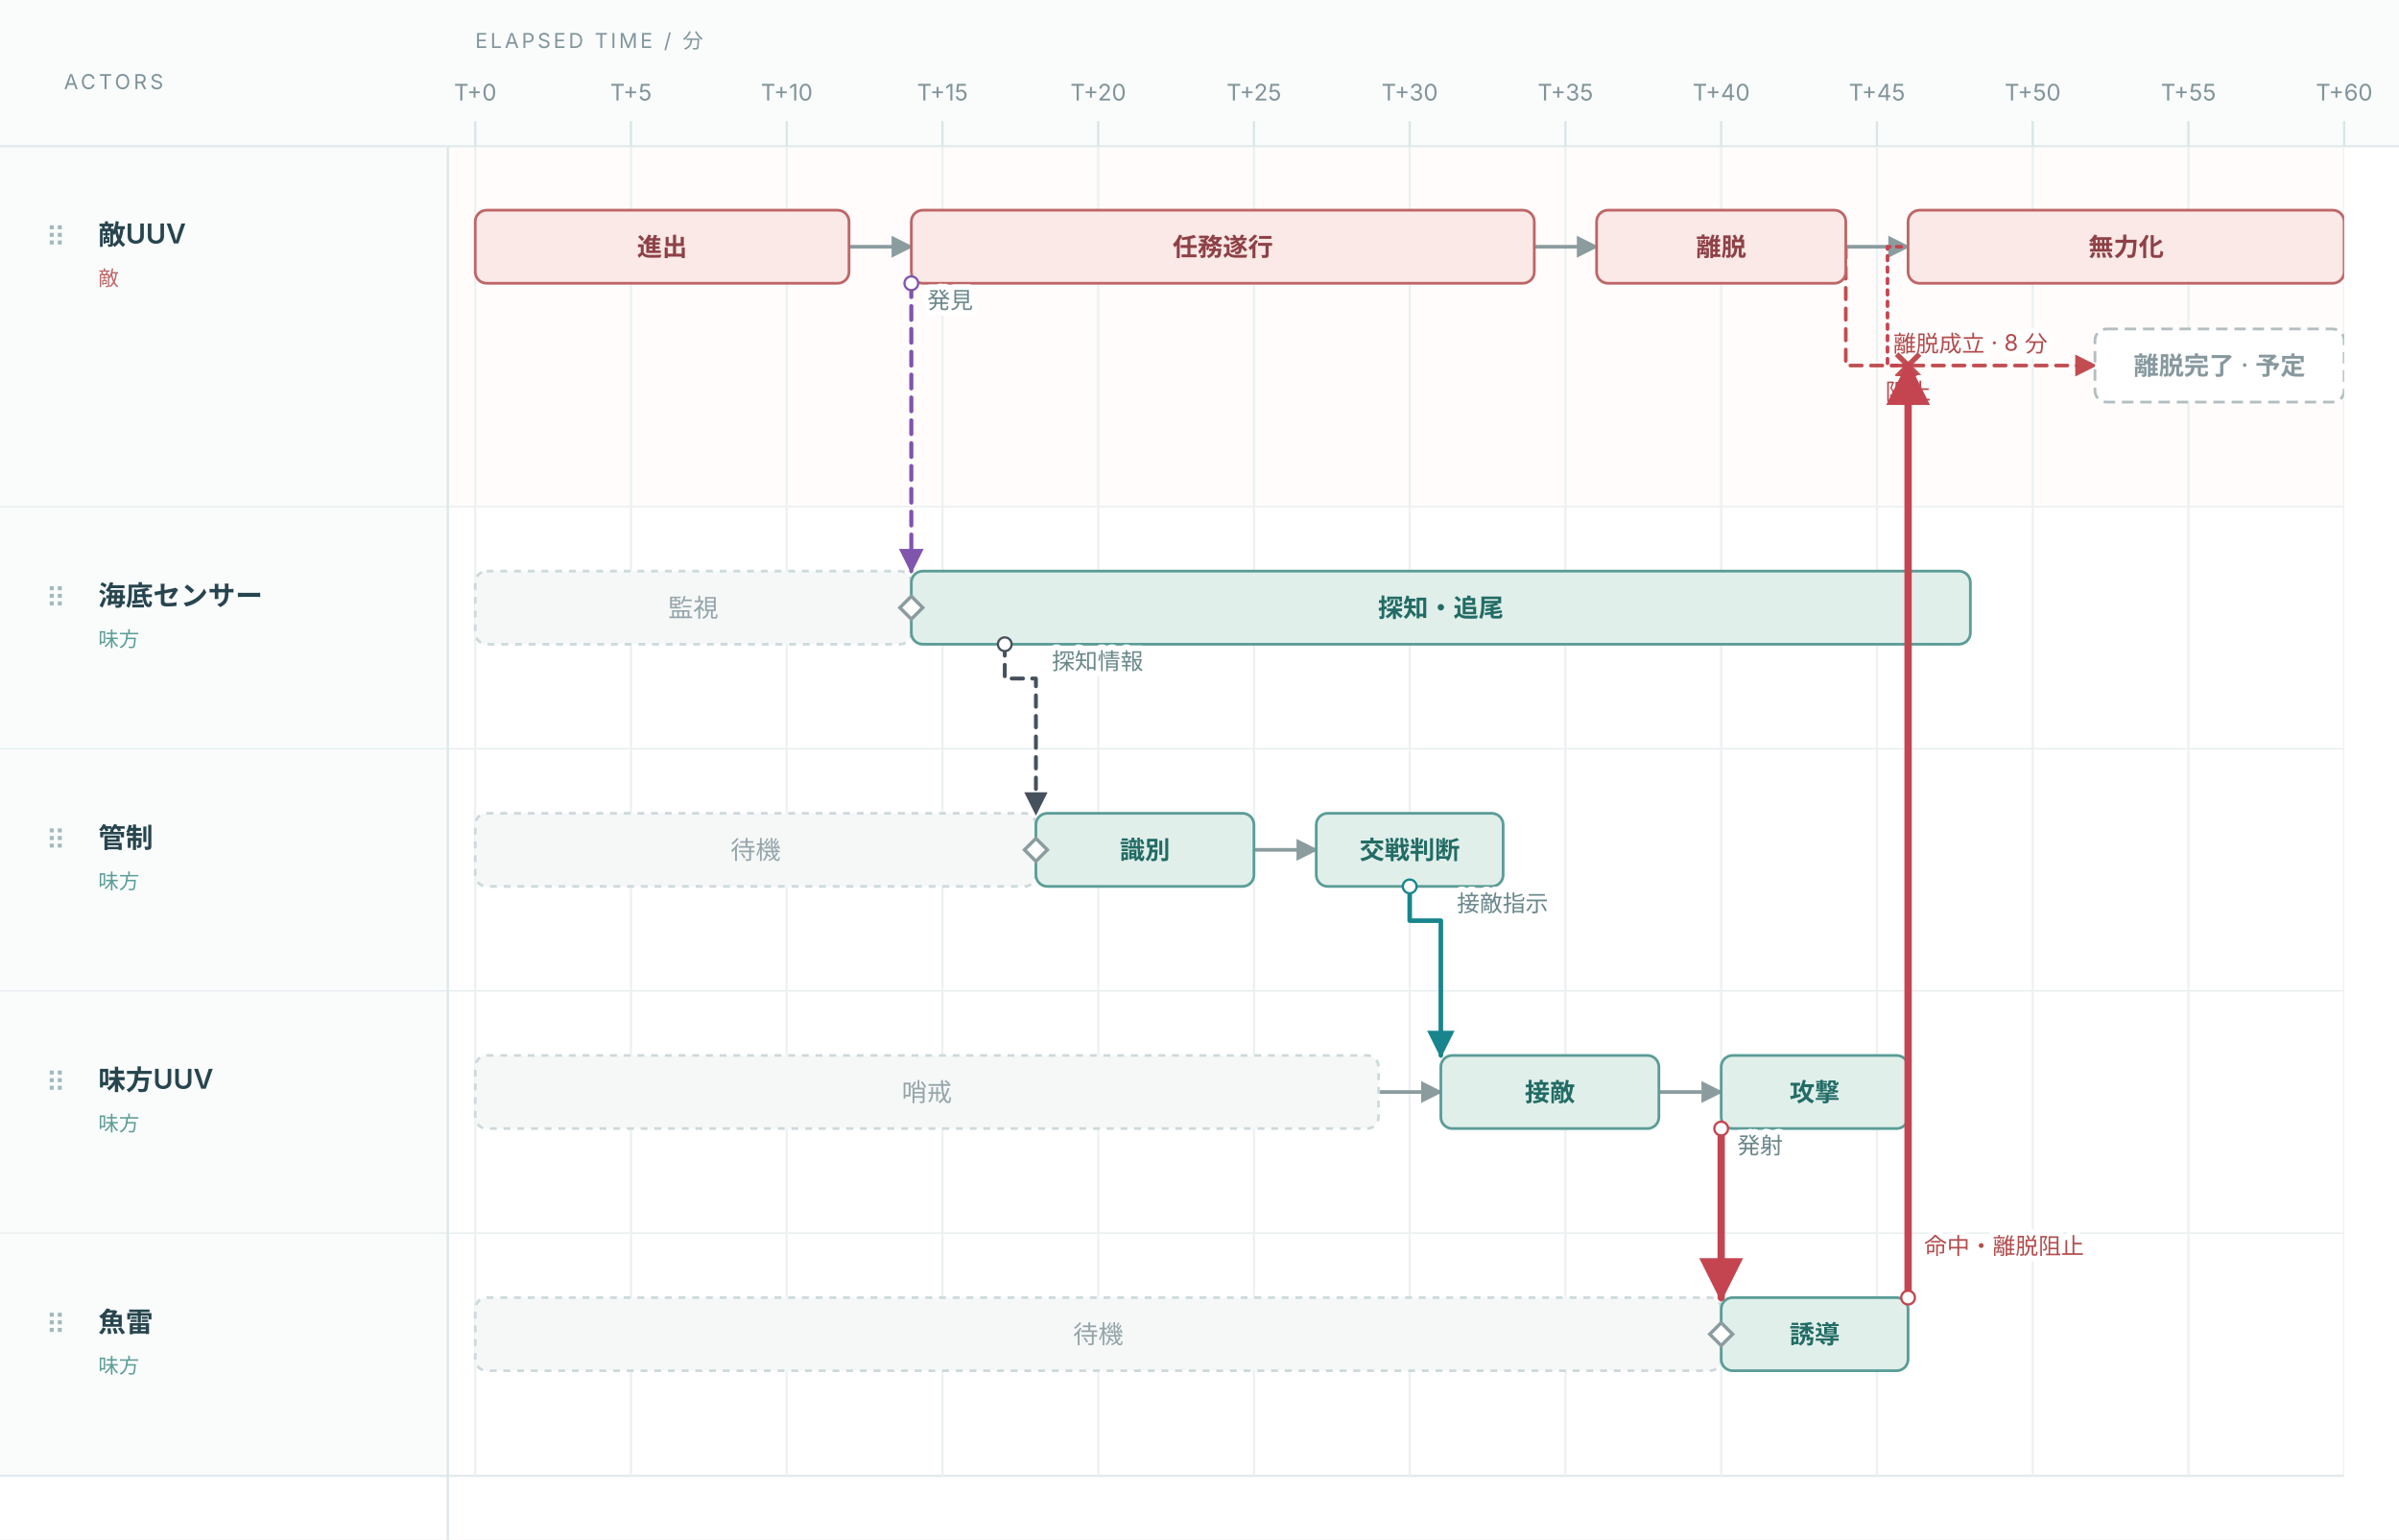
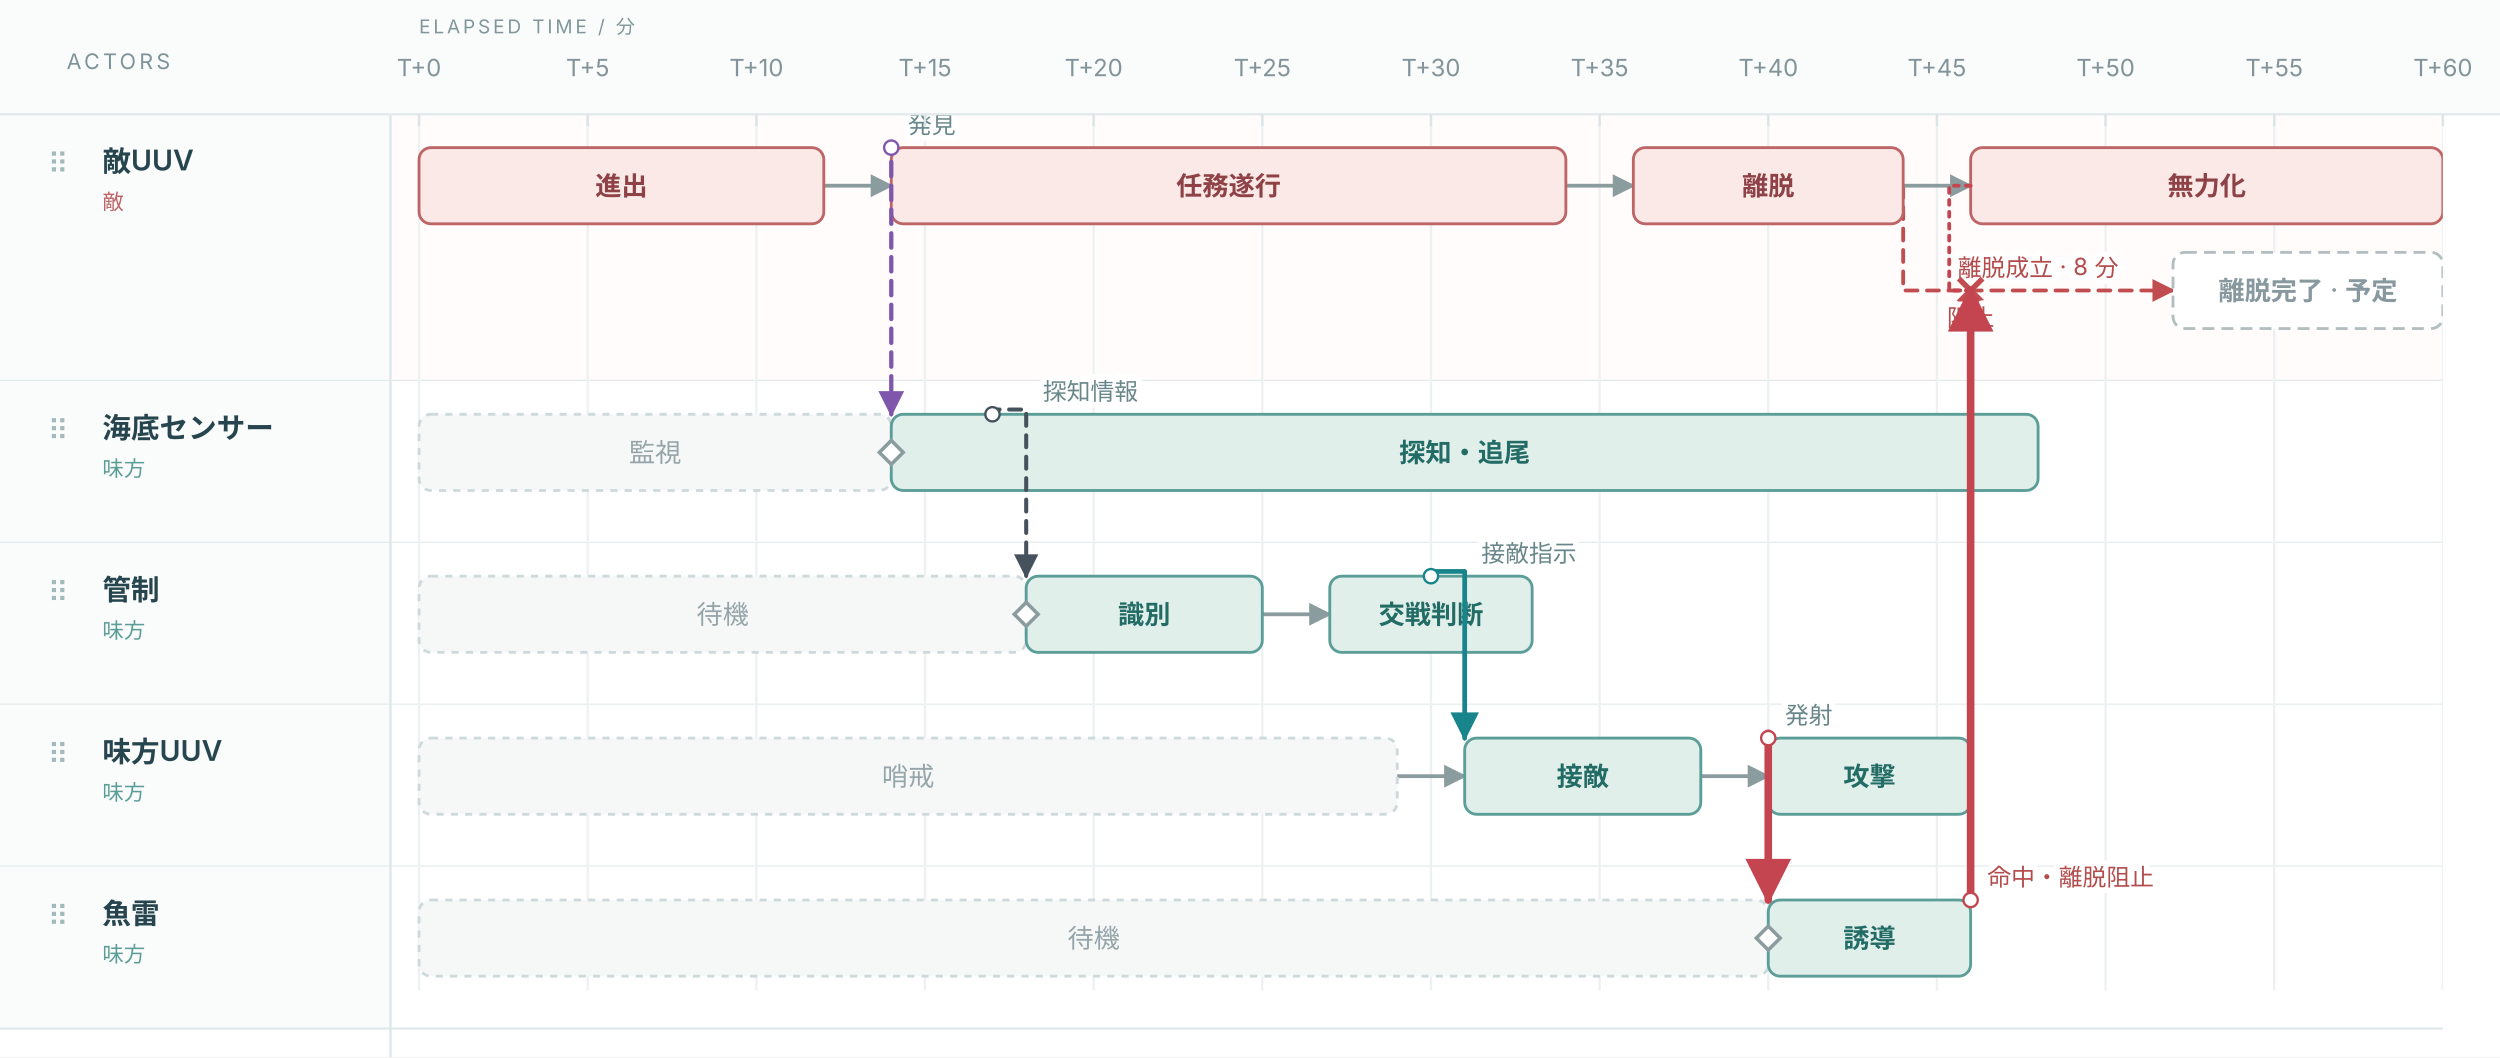
- <svg xmlns="http://www.w3.org/2000/svg" id="timeline" role="img" aria-label="Mission State Timeline" data-view="mission" width="1050" height="674" viewBox="0 0 1050 674">
+ <svg xmlns="http://www.w3.org/2000/svg" id="timeline" role="img" aria-label="Mission State Timeline" data-view="mission" width="1050" height="444" viewBox="0 0 1050 444">
  <style>
-     text{font-family:Inter,"Segoe UI","Noto Sans JP",sans-serif}.grid{stroke:#edf1f2;stroke-width:1}.tick{fill:#82949a;font-size:10px}.rowline{stroke:#e3eaec;stroke-width:1}.state{cursor:grab}.state:active{cursor:grabbing}.state .body{stroke-width:1.2}.state.selected .body{stroke:#087f80;stroke-width:2.4}.state:hover .body{stroke-width:2}.state text{pointer-events:none}.state .resize{cursor:ew-resize;fill:#fff;fill-opacity:0}.state .handle-line{stroke:#69948d;opacity:0;pointer-events:none}.state:hover .handle-line,.state.selected .handle-line{opacity:1}.port{fill:white;stroke:#087f80;stroke-width:1.5;opacity:.6;cursor:crosshair}.state:hover .port,.state.selected .port,.link-mode .port{opacity:1}.edge{cursor:pointer}.edge .hit{stroke:transparent;stroke-width:13;fill:none}.edge .line{fill:none;stroke-linejoin:round;stroke-linecap:round;stroke-width:1.6}.edge.selected .line{stroke-width:3}.edge:hover .line{stroke-width:2.6}.edge-label{font-size:10px;paint-order:stroke;stroke:#fff;stroke-width:5;stroke-linejoin:round;fill:#69878a}.edge.block .edge-label{fill:#b34c4d}.dimmed{opacity:.17}.actor-label{cursor:grab}.actor-label text{pointer-events:none}.actor-label:hover .actor-bg{fill:#edf5f3}.actor-label.selected .actor-bg{fill:#e4f1ec}.actor-label .actor-name{font-size:12px;fill:#27454e;font-weight:600}.blocked-cross{stroke:#c14d51;stroke-width:2.3;fill:none}.pending-ring{fill:none;stroke:#098784;stroke-width:2;stroke-dasharray:4 3}.drop-indicator{stroke:#087f80;stroke-width:3}.export-hide{display:none}
+     text{font-family:Inter,"Segoe UI","Noto Sans JP",sans-serif}.grid{stroke:#edf1f2;stroke-width:1}.tick{fill:#82949a;font-size:10px}.rowline{stroke:#e3eaec;stroke-width:1}.state{cursor:grab}.state:active{cursor:grabbing}.state .body{stroke-width:1.2}.state.selected .body{stroke:#087f80;stroke-width:2.4}.state:hover .body{stroke-width:2}.state text{pointer-events:none}.state .resize{cursor:ew-resize;fill:#fff;fill-opacity:0}.state .handle-line{stroke:#69948d;opacity:0;pointer-events:none}.state:hover .handle-line,.state.selected .handle-line{opacity:1}.edge{cursor:pointer}.edge .hit{stroke:transparent;stroke-width:13;fill:none}.edge .line{fill:none;stroke-linejoin:round;stroke-linecap:round;stroke-width:1.6}.edge.selected .line{stroke-width:3}.edge:hover .line{stroke-width:2.6}.edge-label{font-size:10px;paint-order:stroke;stroke:#fff;stroke-width:5;stroke-linejoin:round;fill:#69878a}.edge.block .edge-label{fill:#b34c4d}.dimmed{opacity:.17}.actor-label{cursor:grab}.actor-label text{pointer-events:none}.actor-label:hover .actor-bg{fill:#edf5f3}.actor-label.selected .actor-bg{fill:#e4f1ec}.actor-label .actor-name{font-size:12px;fill:#27454e;font-weight:600}.blocked-cross{stroke:#c14d51;stroke-width:2.3;fill:none}.pending-ring{fill:none;stroke:#098784;stroke-width:2;stroke-dasharray:4 3}.drop-indicator{stroke:#087f80;stroke-width:3}.export-hide{display:none}svg[data-view="interaction"] .state:not(.selected) .body{fill-opacity:.25}
  </style>
  <defs>
    <marker id="arrow-gray" viewBox="0 0 10 10" refX="9" refY="5" markerWidth="6" markerHeight="6" orient="auto-start-reverse">
      <path d="M 0 0 L 10 5 L 0 10 z" fill="#8b9c9f" />
    </marker>
    <marker id="arrow-teal" viewBox="0 0 10 10" refX="9" refY="5" markerWidth="6" markerHeight="6" orient="auto-start-reverse">
      <path d="M 0 0 L 10 5 L 0 10 z" fill="#388c91" />
    </marker>
    <marker id="arrow-red" viewBox="0 0 10 10" refX="9" refY="5" markerWidth="6" markerHeight="6" orient="auto-start-reverse">
      <path d="M 0 0 L 10 5 L 0 10 z" fill="#c14d51" />
    </marker>
  </defs>
-   <rect width="1050" height="674" fill="white" />
+   <rect width="1050" height="444" fill="white" />
  <defs>
    <clipPath id="plot-clip">
-       <rect x="196" y="64" width="830" height="610" />
+       <rect x="164" y="48" width="862" height="396" />
    </clipPath>
  </defs>
  <g id="plot" clip-path="url(#plot-clip)">
    <defs>
      <marker id="arrow-detection" viewBox="0 0 10 10" refX="9" refY="5" markerWidth="6" markerHeight="6" orient="auto">
        <path d="M 0 0 L 10 5 L 0 10 z" fill="#8056ad" />
      </marker>
      <marker id="arrow-observation" viewBox="0 0 10 10" refX="9" refY="5" markerWidth="6" markerHeight="6" orient="auto">
        <path d="M 0 0 L 10 5 L 0 10 z" fill="#8056ad" />
      </marker>
      <marker id="arrow-command" viewBox="0 0 10 10" refX="9" refY="5" markerWidth="6" markerHeight="6" orient="auto">
        <path d="M 0 0 L 10 5 L 0 10 z" fill="#18858c" />
      </marker>
      <marker id="arrow-information" viewBox="0 0 10 10" refX="9" refY="5" markerWidth="6" markerHeight="6" orient="auto">
        <path d="M 0 0 L 10 5 L 0 10 z" fill="#46515e" />
      </marker>
      <marker id="arrow-support" viewBox="0 0 10 10" refX="9" refY="5" markerWidth="6" markerHeight="6" orient="auto">
        <path d="M 0 0 L 10 5 L 0 10 z" fill="#18858c" />
      </marker>
      <marker id="arrow-attack" viewBox="0 0 10 10" refX="9" refY="5" markerWidth="6" markerHeight="6" orient="auto">
        <path d="M 0 0 L 10 5 L 0 10 z" fill="#c44550" />
      </marker>
      <marker id="arrow-interference" viewBox="0 0 10 10" refX="9" refY="5" markerWidth="6" markerHeight="6" orient="auto">
        <path d="M 0 0 L 10 5 L 0 10 z" fill="#c44550" />
      </marker>
    </defs>
-     <rect data-row="enemy" x="196" y="64" width="854" height="158" fill="#fffcfb" />
-     <line class="rowline" x1="0" y1="222" x2="1050" y2="222" />
-     <rect data-row="sensor" x="196" y="222" width="854" height="106" fill="#fff" />
-     <line class="rowline" x1="0" y1="328" x2="1050" y2="328" />
-     <rect data-row="control" x="196" y="328" width="854" height="106" fill="#fff" />
-     <line class="rowline" x1="0" y1="434" x2="1050" y2="434" />
-     <rect data-row="uuv" x="196" y="434" width="854" height="106" fill="#fff" />
-     <line class="rowline" x1="0" y1="540" x2="1050" y2="540" />
-     <rect data-row="torpedo" x="196" y="540" width="854" height="106" fill="#fff" />
-     <line class="rowline" x1="0" y1="646" x2="1050" y2="646" />
-     <line class="grid" x1="208" y1="64" x2="208" y2="646" />
-     <line class="grid" x1="276.167" y1="64" x2="276.167" y2="646" />
-     <line class="grid" x1="344.333" y1="64" x2="344.333" y2="646" />
-     <line class="grid" x1="412.5" y1="64" x2="412.5" y2="646" />
-     <line class="grid" x1="480.667" y1="64" x2="480.667" y2="646" />
-     <line class="grid" x1="548.833" y1="64" x2="548.833" y2="646" />
-     <line class="grid" x1="617" y1="64" x2="617" y2="646" />
-     <line class="grid" x1="685.167" y1="64" x2="685.167" y2="646" />
-     <line class="grid" x1="753.333" y1="64" x2="753.333" y2="646" />
-     <line class="grid" x1="821.5" y1="64" x2="821.5" y2="646" />
-     <line class="grid" x1="889.667" y1="64" x2="889.667" y2="646" />
-     <line class="grid" x1="957.833" y1="64" x2="957.833" y2="646" />
-     <line class="grid" x1="1026" y1="64" x2="1026" y2="646" />
+     <rect data-row="enemy" x="164" y="48" width="886" height="112" fill="#fffcfb" />
+     <line class="rowline" x1="0" y1="160" x2="1050" y2="160" />
+     <rect data-row="sensor" x="164" y="160" width="886" height="68" fill="#fff" />
+     <line class="rowline" x1="0" y1="228" x2="1050" y2="228" />
+     <rect data-row="control" x="164" y="228" width="886" height="68" fill="#fff" />
+     <line class="rowline" x1="0" y1="296" x2="1050" y2="296" />
+     <rect data-row="uuv" x="164" y="296" width="886" height="68" fill="#fff" />
+     <line class="rowline" x1="0" y1="364" x2="1050" y2="364" />
+     <rect data-row="torpedo" x="164" y="364" width="886" height="68" fill="#fff" />
+     <line class="rowline" x1="0" y1="432" x2="1050" y2="432" />
+     <line class="grid" x1="176" y1="48" x2="176" y2="416" />
+     <line class="grid" x1="246.833" y1="48" x2="246.833" y2="416" />
+     <line class="grid" x1="317.667" y1="48" x2="317.667" y2="416" />
+     <line class="grid" x1="388.5" y1="48" x2="388.5" y2="416" />
+     <line class="grid" x1="459.333" y1="48" x2="459.333" y2="416" />
+     <line class="grid" x1="530.167" y1="48" x2="530.167" y2="416" />
+     <line class="grid" x1="601" y1="48" x2="601" y2="416" />
+     <line class="grid" x1="671.833" y1="48" x2="671.833" y2="416" />
+     <line class="grid" x1="742.667" y1="48" x2="742.667" y2="416" />
+     <line class="grid" x1="813.5" y1="48" x2="813.5" y2="416" />
+     <line class="grid" x1="884.333" y1="48" x2="884.333" y2="416" />
+     <line class="grid" x1="955.167" y1="48" x2="955.167" y2="416" />
+     <line class="grid" x1="1026" y1="48" x2="1026" y2="416" />
    <g data-type="transition" data-id="et1" class="edge">
-       <path class="hit" d="M 371.6 108 V 108 H 398.867" />
-       <path class="line" d="M 371.6 108 V 108 H 398.867" stroke="#8b9c9f" marker-end="url(#arrow-gray)" />
+       <path class="hit" d="M 346 78 V 78 H 374.333" />
+       <path class="line" d="M 346 78 V 78 H 374.333" stroke="#8b9c9f" marker-end="url(#arrow-gray)" />
    </g>
    <g data-type="transition" data-id="et2" class="edge">
-       <path class="hit" d="M 671.533 108 V 108 H 698.8" />
-       <path class="line" d="M 671.533 108 V 108 H 698.8" stroke="#8b9c9f" marker-end="url(#arrow-gray)" />
+       <path class="hit" d="M 657.667 78 V 78 H 686" />
+       <path class="line" d="M 657.667 78 V 78 H 686" stroke="#8b9c9f" marker-end="url(#arrow-gray)" />
    </g>
    <g data-type="transition" data-id="escape" class="edge block">
-       <path class="hit" d="M 807.867 108 V 160 H 916.933" />
-       <path class="line" d="M 807.867 108 V 160 H 916.933" stroke="#c14d51" stroke-dasharray="5 4" marker-end="url(#arrow-red)" />
-       <text class="edge-label" x="862.4" y="154" text-anchor="middle">離脱成立 · 8 分</text>
-       <path class="blocked-cross" d="M 830.133 155 l 10 10 M 840.133 155 l -10 10" />
-       <text class="edge-label" x="835.133" y="175" text-anchor="middle">阻止</text>
+       <path class="hit" d="M 799.333 78 V 122 H 912.667" />
+       <path class="line" d="M 799.333 78 V 122 H 912.667" stroke="#c14d51" stroke-dasharray="5 4" marker-end="url(#arrow-red)" />
+       <text class="edge-label" x="856" y="116" text-anchor="middle">離脱成立 · 8 分</text>
+       <path class="blocked-cross" d="M 822.667 117 l 10 10 M 832.667 117 l -10 10" />
+       <text class="edge-label" x="827.667" y="137" text-anchor="middle">阻止</text>
    </g>
    <g data-type="transition" data-id="disabled" class="edge">
-       <path class="hit" d="M 807.867 108 V 108 H 835.133" />
-       <path class="line" d="M 807.867 108 V 108 H 835.133" stroke="#8b9c9f" marker-end="url(#arrow-gray)" />
+       <path class="hit" d="M 799.333 78 V 78 H 827.667" />
+       <path class="line" d="M 799.333 78 V 78 H 827.667" stroke="#8b9c9f" marker-end="url(#arrow-gray)" />
    </g>
    <g data-type="transition" data-id="st1" class="edge">
-       <path class="hit" d="M 398.867 266 V 266 H 398.867" />
-       <path class="line" d="M 398.867 266 V 266 H 398.867" stroke="#8b9c9f" marker-end="url(#arrow-gray)" />
+       <path class="hit" d="M 374.333 190 V 190 H 374.333" />
+       <path class="line" d="M 374.333 190 V 190 H 374.333" stroke="#8b9c9f" marker-end="url(#arrow-gray)" />
    </g>
    <g data-type="transition" data-id="ct1" class="edge">
-       <path class="hit" d="M 453.4 372 V 372 H 453.4" />
-       <path class="line" d="M 453.4 372 V 372 H 453.4" stroke="#8b9c9f" marker-end="url(#arrow-gray)" />
+       <path class="hit" d="M 431 258 V 258 H 431" />
+       <path class="line" d="M 431 258 V 258 H 431" stroke="#8b9c9f" marker-end="url(#arrow-gray)" />
    </g>
    <g data-type="transition" data-id="ct2" class="edge">
-       <path class="hit" d="M 548.833 372 V 372 H 576.1" />
-       <path class="line" d="M 548.833 372 V 372 H 576.1" stroke="#8b9c9f" marker-end="url(#arrow-gray)" />
+       <path class="hit" d="M 530.167 258 V 258 H 558.5" />
+       <path class="line" d="M 530.167 258 V 258 H 558.5" stroke="#8b9c9f" marker-end="url(#arrow-gray)" />
    </g>
    <g data-type="transition" data-id="ut1" class="edge">
-       <path class="hit" d="M 603.367 478 V 478 H 630.633" />
-       <path class="line" d="M 603.367 478 V 478 H 630.633" stroke="#8b9c9f" marker-end="url(#arrow-gray)" />
+       <path class="hit" d="M 586.833 326 V 326 H 615.167" />
+       <path class="line" d="M 586.833 326 V 326 H 615.167" stroke="#8b9c9f" marker-end="url(#arrow-gray)" />
    </g>
    <g data-type="transition" data-id="ut2" class="edge">
-       <path class="hit" d="M 726.067 478 V 478 H 753.333" />
-       <path class="line" d="M 726.067 478 V 478 H 753.333" stroke="#8b9c9f" marker-end="url(#arrow-gray)" />
+       <path class="hit" d="M 714.333 326 V 326 H 742.667" />
+       <path class="line" d="M 714.333 326 V 326 H 742.667" stroke="#8b9c9f" marker-end="url(#arrow-gray)" />
    </g>
    <g data-type="transition" data-id="tt1" class="edge">
-       <path class="hit" d="M 753.333 584 V 584 H 753.333" />
-       <path class="line" d="M 753.333 584 V 584 H 753.333" stroke="#8b9c9f" marker-end="url(#arrow-gray)" />
+       <path class="hit" d="M 742.667 394 V 394 H 742.667" />
+       <path class="line" d="M 742.667 394 V 394 H 742.667" stroke="#8b9c9f" marker-end="url(#arrow-gray)" />
    </g>
    <g class="state" data-type="state" data-id="e1">
      <defs>
        <clipPath id="clip-0">
-           <rect x="213" y="92" width="153.6" height="32" />
-         </clipPath>
-       </defs>
-       <rect class="body" x="208" y="92" width="163.6" height="32" rx="5" fill="#fae9e6" stroke="#be6667" />
-       <text x="289.8" y="112" text-anchor="middle" fill="#8e4147" font-size="11" font-weight="550" clip-path="url(#clip-0)">進出</text>
+           <rect x="181" y="62" width="160" height="32" />
+         </clipPath>
+       </defs>
+       <rect class="body" x="176" y="62" width="170" height="32" rx="5" fill="#fae9e6" stroke="#be6667" />
+       <text x="261" y="82" text-anchor="middle" fill="#8e4147" font-size="11" font-weight="550" clip-path="url(#clip-0)">進出</text>
    </g>
    <g class="state" data-type="state" data-id="e2">
      <defs>
        <clipPath id="clip-1">
-           <rect x="403.867" y="92" width="262.667" height="32" />
-         </clipPath>
-       </defs>
-       <rect class="body" x="398.867" y="92" width="272.667" height="32" rx="5" fill="#fae9e6" stroke="#be6667" />
-       <text x="535.2" y="112" text-anchor="middle" fill="#8e4147" font-size="11" font-weight="550" clip-path="url(#clip-1)">任務遂行</text>
+           <rect x="379.333" y="62" width="273.333" height="32" />
+         </clipPath>
+       </defs>
+       <rect class="body" x="374.333" y="62" width="283.333" height="32" rx="5" fill="#fae9e6" stroke="#be6667" />
+       <text x="516" y="82" text-anchor="middle" fill="#8e4147" font-size="11" font-weight="550" clip-path="url(#clip-1)">任務遂行</text>
    </g>
    <g class="state" data-type="state" data-id="e3">
      <defs>
        <clipPath id="clip-2">
-           <rect x="703.8" y="92" width="99.067" height="32" />
-         </clipPath>
-       </defs>
-       <rect class="body" x="698.8" y="92" width="109.067" height="32" rx="5" fill="#fae9e6" stroke="#be6667" />
-       <text x="753.333" y="112" text-anchor="middle" fill="#8e4147" font-size="11" font-weight="550" clip-path="url(#clip-2)">離脱</text>
+           <rect x="691" y="62" width="103.333" height="32" />
+         </clipPath>
+       </defs>
+       <rect class="body" x="686" y="62" width="113.333" height="32" rx="5" fill="#fae9e6" stroke="#be6667" />
+       <text x="742.667" y="82" text-anchor="middle" fill="#8e4147" font-size="11" font-weight="550" clip-path="url(#clip-2)">離脱</text>
    </g>
    <g class="state" data-type="state" data-id="e4">
      <defs>
        <clipPath id="clip-3">
-           <rect x="921.933" y="144" width="99.067" height="32" />
-         </clipPath>
-       </defs>
-       <rect class="body" x="916.933" y="144" width="109.067" height="32" rx="5" fill="#fff" stroke="#b3bec1" stroke-dasharray="5 3" />
-       <text x="971.467" y="164" text-anchor="middle" fill="#87999e" font-size="11" font-weight="550" clip-path="url(#clip-3)">離脱完了 · 予定</text>
+           <rect x="917.667" y="106" width="103.333" height="32" />
+         </clipPath>
+       </defs>
+       <rect class="body" x="912.667" y="106" width="113.333" height="32" rx="5" fill="#fff" stroke="#b3bec1" stroke-dasharray="5 3" />
+       <text x="969.333" y="126" text-anchor="middle" fill="#87999e" font-size="11" font-weight="550" clip-path="url(#clip-3)">離脱完了 · 予定</text>
    </g>
    <g class="state" data-type="state" data-id="e5">
      <defs>
        <clipPath id="clip-4">
-           <rect x="840.133" y="92" width="180.867" height="32" />
-         </clipPath>
-       </defs>
-       <rect class="body" x="835.133" y="92" width="190.867" height="32" rx="5" fill="#fae9e6" stroke="#be6667" />
-       <text x="930.567" y="112" text-anchor="middle" fill="#8e4147" font-size="11" font-weight="550" clip-path="url(#clip-4)">無力化</text>
+           <rect x="832.667" y="62" width="188.333" height="32" />
+         </clipPath>
+       </defs>
+       <rect class="body" x="827.667" y="62" width="198.333" height="32" rx="5" fill="#fae9e6" stroke="#be6667" />
+       <text x="926.833" y="82" text-anchor="middle" fill="#8e4147" font-size="11" font-weight="550" clip-path="url(#clip-4)">無力化</text>
    </g>
    <g class="state" data-type="state" data-id="s1">
      <defs>
        <clipPath id="clip-5">
-           <rect x="213" y="250" width="180.867" height="32" />
-         </clipPath>
-       </defs>
-       <rect class="body" x="208" y="250" width="190.867" height="32" rx="5" fill="#f6f8f8" stroke="#ced9dc" stroke-dasharray="3 3" />
-       <text x="303.433" y="270" text-anchor="middle" fill="#95a5aa" font-size="11" font-weight="400" clip-path="url(#clip-5)">監視</text>
+           <rect x="181" y="174" width="188.333" height="32" />
+         </clipPath>
+       </defs>
+       <rect class="body" x="176" y="174" width="198.333" height="32" rx="5" fill="#f6f8f8" stroke="#ced9dc" stroke-dasharray="3 3" />
+       <text x="275.167" y="194" text-anchor="middle" fill="#95a5aa" font-size="11" font-weight="400" clip-path="url(#clip-5)">監視</text>
    </g>
    <g class="state" data-type="state" data-id="s2">
      <defs>
        <clipPath id="clip-6">
-           <rect x="403.867" y="250" width="453.533" height="32" />
-         </clipPath>
-       </defs>
-       <rect class="body" x="398.867" y="250" width="463.533" height="32" rx="5" fill="#e1efeb" stroke="#5b9d97" />
-       <text x="630.633" y="270" text-anchor="middle" fill="#226c65" font-size="11" font-weight="550" clip-path="url(#clip-6)">探知・追尾</text>
+           <rect x="379.333" y="174" width="471.667" height="32" />
+         </clipPath>
+       </defs>
+       <rect class="body" x="374.333" y="174" width="481.667" height="32" rx="5" fill="#e1efeb" stroke="#5b9d97" />
+       <text x="615.167" y="194" text-anchor="middle" fill="#226c65" font-size="11" font-weight="550" clip-path="url(#clip-6)">探知・追尾</text>
    </g>
    <g class="state" data-type="state" data-id="c1">
      <defs>
        <clipPath id="clip-7">
-           <rect x="213" y="356" width="235.4" height="32" />
-         </clipPath>
-       </defs>
-       <rect class="body" x="208" y="356" width="245.4" height="32" rx="5" fill="#f6f8f8" stroke="#ced9dc" stroke-dasharray="3 3" />
-       <text x="330.7" y="376" text-anchor="middle" fill="#95a5aa" font-size="11" font-weight="400" clip-path="url(#clip-7)">待機</text>
+           <rect x="181" y="242" width="245" height="32" />
+         </clipPath>
+       </defs>
+       <rect class="body" x="176" y="242" width="255" height="32" rx="5" fill="#f6f8f8" stroke="#ced9dc" stroke-dasharray="3 3" />
+       <text x="303.5" y="262" text-anchor="middle" fill="#95a5aa" font-size="11" font-weight="400" clip-path="url(#clip-7)">待機</text>
    </g>
    <g class="state" data-type="state" data-id="c2">
      <defs>
        <clipPath id="clip-8">
-           <rect x="458.4" y="356" width="85.433" height="32" />
-         </clipPath>
-       </defs>
-       <rect class="body" x="453.4" y="356" width="95.433" height="32" rx="5" fill="#e1efeb" stroke="#5b9d97" />
-       <text x="501.117" y="376" text-anchor="middle" fill="#226c65" font-size="11" font-weight="550" clip-path="url(#clip-8)">識別</text>
+           <rect x="436" y="242" width="89.167" height="32" />
+         </clipPath>
+       </defs>
+       <rect class="body" x="431" y="242" width="99.167" height="32" rx="5" fill="#e1efeb" stroke="#5b9d97" />
+       <text x="480.583" y="262" text-anchor="middle" fill="#226c65" font-size="11" font-weight="550" clip-path="url(#clip-8)">識別</text>
    </g>
    <g class="state" data-type="state" data-id="c3">
      <defs>
        <clipPath id="clip-9">
-           <rect x="581.1" y="356" width="71.8" height="32" />
-         </clipPath>
-       </defs>
-       <rect class="body" x="576.1" y="356" width="81.8" height="32" rx="5" fill="#e1efeb" stroke="#5b9d97" />
-       <text x="617" y="376" text-anchor="middle" fill="#226c65" font-size="11" font-weight="550" clip-path="url(#clip-9)">交戦判断</text>
+           <rect x="563.5" y="242" width="75" height="32" />
+         </clipPath>
+       </defs>
+       <rect class="body" x="558.5" y="242" width="85" height="32" rx="5" fill="#e1efeb" stroke="#5b9d97" />
+       <text x="601" y="262" text-anchor="middle" fill="#226c65" font-size="11" font-weight="550" clip-path="url(#clip-9)">交戦判断</text>
    </g>
    <g class="state" data-type="state" data-id="u1">
      <defs>
        <clipPath id="clip-10">
-           <rect x="213" y="462" width="385.367" height="32" />
-         </clipPath>
-       </defs>
-       <rect class="body" x="208" y="462" width="395.367" height="32" rx="5" fill="#f6f8f8" stroke="#ced9dc" stroke-dasharray="3 3" />
-       <text x="405.683" y="482" text-anchor="middle" fill="#95a5aa" font-size="11" font-weight="400" clip-path="url(#clip-10)">哨戒</text>
+           <rect x="181" y="310" width="400.833" height="32" />
+         </clipPath>
+       </defs>
+       <rect class="body" x="176" y="310" width="410.833" height="32" rx="5" fill="#f6f8f8" stroke="#ced9dc" stroke-dasharray="3 3" />
+       <text x="381.417" y="330" text-anchor="middle" fill="#95a5aa" font-size="11" font-weight="400" clip-path="url(#clip-10)">哨戒</text>
    </g>
    <g class="state" data-type="state" data-id="u2">
      <defs>
        <clipPath id="clip-11">
-           <rect x="635.633" y="462" width="85.433" height="32" />
-         </clipPath>
-       </defs>
-       <rect class="body" x="630.633" y="462" width="95.433" height="32" rx="5" fill="#e1efeb" stroke="#5b9d97" />
-       <text x="678.35" y="482" text-anchor="middle" fill="#226c65" font-size="11" font-weight="550" clip-path="url(#clip-11)">接敵</text>
+           <rect x="620.167" y="310" width="89.167" height="32" />
+         </clipPath>
+       </defs>
+       <rect class="body" x="615.167" y="310" width="99.167" height="32" rx="5" fill="#e1efeb" stroke="#5b9d97" />
+       <text x="664.75" y="330" text-anchor="middle" fill="#226c65" font-size="11" font-weight="550" clip-path="url(#clip-11)">接敵</text>
    </g>
    <g class="state" data-type="state" data-id="u3">
      <defs>
        <clipPath id="clip-12">
-           <rect x="758.333" y="462" width="71.8" height="32" />
-         </clipPath>
-       </defs>
-       <rect class="body" x="753.333" y="462" width="81.8" height="32" rx="5" fill="#e1efeb" stroke="#5b9d97" />
-       <text x="794.233" y="482" text-anchor="middle" fill="#226c65" font-size="11" font-weight="550" clip-path="url(#clip-12)">攻撃</text>
+           <rect x="747.667" y="310" width="75" height="32" />
+         </clipPath>
+       </defs>
+       <rect class="body" x="742.667" y="310" width="85" height="32" rx="5" fill="#e1efeb" stroke="#5b9d97" />
+       <text x="785.167" y="330" text-anchor="middle" fill="#226c65" font-size="11" font-weight="550" clip-path="url(#clip-12)">攻撃</text>
    </g>
    <g class="state" data-type="state" data-id="t1">
      <defs>
        <clipPath id="clip-13">
-           <rect x="213" y="568" width="535.333" height="32" />
-         </clipPath>
-       </defs>
-       <rect class="body" x="208" y="568" width="545.333" height="32" rx="5" fill="#f6f8f8" stroke="#ced9dc" stroke-dasharray="3 3" />
-       <text x="480.667" y="588" text-anchor="middle" fill="#95a5aa" font-size="11" font-weight="400" clip-path="url(#clip-13)">待機</text>
+           <rect x="181" y="378" width="556.667" height="32" />
+         </clipPath>
+       </defs>
+       <rect class="body" x="176" y="378" width="566.667" height="32" rx="5" fill="#f6f8f8" stroke="#ced9dc" stroke-dasharray="3 3" />
+       <text x="459.333" y="398" text-anchor="middle" fill="#95a5aa" font-size="11" font-weight="400" clip-path="url(#clip-13)">待機</text>
    </g>
    <g class="state" data-type="state" data-id="t2">
      <defs>
        <clipPath id="clip-14">
-           <rect x="758.333" y="568" width="71.8" height="32" />
-         </clipPath>
-       </defs>
-       <rect class="body" x="753.333" y="568" width="81.8" height="32" rx="5" fill="#e1efeb" stroke="#5b9d97" />
-       <text x="794.233" y="588" text-anchor="middle" fill="#226c65" font-size="11" font-weight="550" clip-path="url(#clip-14)">誘導</text>
+           <rect x="747.667" y="378" width="75" height="32" />
+         </clipPath>
+       </defs>
+       <rect class="body" x="742.667" y="378" width="85" height="32" rx="5" fill="#e1efeb" stroke="#5b9d97" />
+       <text x="785.167" y="398" text-anchor="middle" fill="#226c65" font-size="11" font-weight="550" clip-path="url(#clip-14)">誘導</text>
    </g>
    <g data-type="transition" data-id="st1" class="edge">
-       <path d="M 398.867 261 l 5 5 -5 5 -5 -5 Z" fill="white" stroke="#8b9c9f" stroke-width="1.5" />
+       <path d="M 374.333 185 l 5 5 -5 5 -5 -5 Z" fill="white" stroke="#8b9c9f" stroke-width="1.5" />
    </g>
    <g data-type="transition" data-id="ct1" class="edge">
-       <path d="M 453.4 367 l 5 5 -5 5 -5 -5 Z" fill="white" stroke="#8b9c9f" stroke-width="1.5" />
+       <path d="M 431 253 l 5 5 -5 5 -5 -5 Z" fill="white" stroke="#8b9c9f" stroke-width="1.5" />
    </g>
    <g data-type="transition" data-id="tt1" class="edge">
-       <path d="M 753.333 579 l 5 5 -5 5 -5 -5 Z" fill="white" stroke="#8b9c9f" stroke-width="1.5" />
+       <path d="M 742.667 389 l 5 5 -5 5 -5 -5 Z" fill="white" stroke="#8b9c9f" stroke-width="1.5" />
    </g>
    <g class="edge" data-type="interaction" data-id="detect">
-       <path class="hit" d="M 398.867 124 V 139 H 398.867 V 250" />
-       <path class="line" d="M 398.867 124 V 139 H 398.867 V 250" stroke="#8056ad" stroke-dasharray="6 4" style="stroke-width:1.8" marker-end="url(#arrow-detection)" />
-       <circle cx="398.867" cy="124" r="3" fill="white" stroke="#8056ad" />
-       <text class="edge-label interaction-label" data-full-label="発見" data-short-label="発見" x="405.867" y="135">発見</text>
+       <path class="hit" d="M 374.333 62 V 60 H 374.333 V 174" />
+       <path class="line" d="M 374.333 62 V 60 H 374.333 V 174" stroke="#8056ad" stroke-dasharray="6 4" style="stroke-width:1.8" marker-end="url(#arrow-detection)" />
+       <circle cx="374.333" cy="62" r="3" fill="white" stroke="#8056ad" />
+       <text class="edge-label interaction-label" data-full-label="発見" data-short-label="発見" x="381.333" y="56">発見</text>
    </g>
    <g class="edge" data-type="interaction" data-id="report">
-       <path class="hit" d="M 439.767 282 V 297 H 453.4 V 356" />
-       <path class="line" d="M 439.767 282 V 297 H 453.4 V 356" stroke="#46515e" stroke-dasharray="5 4" style="stroke-width:1.7" marker-end="url(#arrow-information)" />
-       <circle cx="439.767" cy="282" r="3" fill="white" stroke="#46515e" />
-       <text class="edge-label interaction-label" data-full-label="探知情報" data-short-label="探知情報" x="460.4" y="293">探知情報</text>
+       <path class="hit" d="M 416.833 174 V 172 H 431 V 242" />
+       <path class="line" d="M 416.833 174 V 172 H 431 V 242" stroke="#46515e" stroke-dasharray="5 4" style="stroke-width:1.7" marker-end="url(#arrow-information)" />
+       <circle cx="416.833" cy="174" r="3" fill="white" stroke="#46515e" />
+       <text class="edge-label interaction-label" data-full-label="探知情報" data-short-label="探知情報" x="438" y="168">探知情報</text>
    </g>
    <g class="edge" data-type="interaction" data-id="order">
-       <path class="hit" d="M 617 388 V 403 H 630.633 V 462" />
-       <path class="line" d="M 617 388 V 403 H 630.633 V 462" stroke="#18858c" style="stroke-width:2" marker-end="url(#arrow-command)" />
-       <circle cx="617" cy="388" r="3" fill="white" stroke="#18858c" />
-       <text class="edge-label interaction-label" data-full-label="接敵指示" data-short-label="接敵指示" x="637.633" y="399">接敵指示</text>
+       <path class="hit" d="M 601 242 V 240 H 615.167 V 310" />
+       <path class="line" d="M 601 242 V 240 H 615.167 V 310" stroke="#18858c" style="stroke-width:2" marker-end="url(#arrow-command)" />
+       <circle cx="601" cy="242" r="3" fill="white" stroke="#18858c" />
+       <text class="edge-label interaction-label" data-full-label="接敵指示" data-short-label="接敵指示" x="622.167" y="236">接敵指示</text>
    </g>
    <g class="edge" data-type="interaction" data-id="launch">
-       <path class="hit" d="M 753.333 494 V 509 H 753.333 V 568" />
-       <path class="line" d="M 753.333 494 V 509 H 753.333 V 568" stroke="#c44550" style="stroke-width:3.2" marker-end="url(#arrow-attack)" />
-       <circle cx="753.333" cy="494" r="3" fill="white" stroke="#c44550" />
-       <text class="edge-label interaction-label" data-full-label="発射" data-short-label="発射" x="760.333" y="505">発射</text>
+       <path class="hit" d="M 742.667 310 V 308 H 742.667 V 378" />
+       <path class="line" d="M 742.667 310 V 308 H 742.667 V 378" stroke="#c44550" style="stroke-width:3.2" marker-end="url(#arrow-attack)" />
+       <circle cx="742.667" cy="310" r="3" fill="white" stroke="#c44550" />
+       <text class="edge-label interaction-label" data-full-label="発射" data-short-label="発射" x="749.667" y="304">発射</text>
    </g>
    <g class="edge block" data-type="interaction" data-id="hit">
-       <path class="hit" d="M 835.133 568 V 553 H 835.133 V 160" />
-       <path class="line" d="M 835.133 568 V 553 H 835.133 V 160" stroke="#c44550" style="stroke-width:3.2" marker-end="url(#arrow-attack)" />
-       <circle cx="835.133" cy="568" r="3" fill="white" stroke="#c44550" />
-       <text class="edge-label interaction-label" data-full-label="命中・離脱阻止" data-short-label="命中・離脱阻止" x="842.133" y="549">命中・離脱阻止</text>
-       <path class="line" d="M 835.133 160 H 826.133 V 108 H 835.133" stroke="#c44550" stroke-dasharray="2 3" />
+       <path class="hit" d="M 827.667 378 V 376 H 827.667 V 122" />
+       <path class="line" d="M 827.667 378 V 376 H 827.667 V 122" stroke="#c44550" style="stroke-width:3.2" marker-end="url(#arrow-attack)" />
+       <circle cx="827.667" cy="378" r="3" fill="white" stroke="#c44550" />
+       <text class="edge-label interaction-label" data-full-label="命中・離脱阻止" data-short-label="命中・離脱阻止" x="834.667" y="372">命中・離脱阻止</text>
+       <path class="line" d="M 827.667 122 H 818.667 V 78 H 827.667" stroke="#c44550" stroke-dasharray="2 3" />
    </g>
  </g>
  <g id="actor-labels">
    <g class="actor-label" data-type="actor" data-id="enemy">
-       <rect class="actor-bg" x="0" y="64" width="196" height="158" fill="#fafcfc" />
-       <line class="rowline" x1="0" y1="222" x2="196" y2="222" />
-       <text x="20" y="108" font-size="12" fill="#a3b9bb">⠿</text>
-       <text class="actor-name" x="43" y="107">敵UUV</text>
-       <text x="43" y="125" font-size="9" fill="#be6667">敵</text>
+       <rect class="actor-bg" x="0" y="48" width="164" height="112" fill="#fafcfc" />
+       <line class="rowline" x1="0" y1="160" x2="164" y2="160" />
+       <text x="20" y="73" font-size="12" fill="#a3b9bb">⠿</text>
+       <text class="actor-name" x="43" y="72">敵UUV</text>
+       <text x="43" y="88" font-size="9" fill="#be6667">敵</text>
    </g>
    <g class="actor-label" data-type="actor" data-id="sensor">
-       <rect class="actor-bg" x="0" y="222" width="196" height="106" fill="#fafcfc" />
-       <line class="rowline" x1="0" y1="328" x2="196" y2="328" />
-       <text x="20" y="266" font-size="12" fill="#a3b9bb">⠿</text>
-       <text class="actor-name" x="43" y="265">海底センサー</text>
-       <text x="43" y="283" font-size="9" fill="#5b9d97">味方</text>
+       <rect class="actor-bg" x="0" y="160" width="164" height="68" fill="#fafcfc" />
+       <line class="rowline" x1="0" y1="228" x2="164" y2="228" />
+       <text x="20" y="185" font-size="12" fill="#a3b9bb">⠿</text>
+       <text class="actor-name" x="43" y="184">海底センサー</text>
+       <text x="43" y="200" font-size="9" fill="#5b9d97">味方</text>
    </g>
    <g class="actor-label" data-type="actor" data-id="control">
-       <rect class="actor-bg" x="0" y="328" width="196" height="106" fill="#fafcfc" />
-       <line class="rowline" x1="0" y1="434" x2="196" y2="434" />
-       <text x="20" y="372" font-size="12" fill="#a3b9bb">⠿</text>
-       <text class="actor-name" x="43" y="371">管制</text>
-       <text x="43" y="389" font-size="9" fill="#5b9d97">味方</text>
+       <rect class="actor-bg" x="0" y="228" width="164" height="68" fill="#fafcfc" />
+       <line class="rowline" x1="0" y1="296" x2="164" y2="296" />
+       <text x="20" y="253" font-size="12" fill="#a3b9bb">⠿</text>
+       <text class="actor-name" x="43" y="252">管制</text>
+       <text x="43" y="268" font-size="9" fill="#5b9d97">味方</text>
    </g>
    <g class="actor-label" data-type="actor" data-id="uuv">
-       <rect class="actor-bg" x="0" y="434" width="196" height="106" fill="#fafcfc" />
-       <line class="rowline" x1="0" y1="540" x2="196" y2="540" />
-       <text x="20" y="478" font-size="12" fill="#a3b9bb">⠿</text>
-       <text class="actor-name" x="43" y="477">味方UUV</text>
-       <text x="43" y="495" font-size="9" fill="#5b9d97">味方</text>
+       <rect class="actor-bg" x="0" y="296" width="164" height="68" fill="#fafcfc" />
+       <line class="rowline" x1="0" y1="364" x2="164" y2="364" />
+       <text x="20" y="321" font-size="12" fill="#a3b9bb">⠿</text>
+       <text class="actor-name" x="43" y="320">味方UUV</text>
+       <text x="43" y="336" font-size="9" fill="#5b9d97">味方</text>
    </g>
    <g class="actor-label" data-type="actor" data-id="torpedo">
-       <rect class="actor-bg" x="0" y="540" width="196" height="106" fill="#fafcfc" />
-       <line class="rowline" x1="0" y1="646" x2="196" y2="646" />
-       <text x="20" y="584" font-size="12" fill="#a3b9bb">⠿</text>
-       <text class="actor-name" x="43" y="583">魚雷</text>
-       <text x="43" y="601" font-size="9" fill="#5b9d97">味方</text>
-     </g>
-     <line x1="196" y1="64" x2="196" y2="674" stroke="#dde7e9" />
+       <rect class="actor-bg" x="0" y="364" width="164" height="68" fill="#fafcfc" />
+       <line class="rowline" x1="0" y1="432" x2="164" y2="432" />
+       <text x="20" y="389" font-size="12" fill="#a3b9bb">⠿</text>
+       <text class="actor-name" x="43" y="388">魚雷</text>
+       <text x="43" y="404" font-size="9" fill="#5b9d97">味方</text>
+     </g>
+     <line x1="164" y1="48" x2="164" y2="444" stroke="#dde7e9" />
  </g>
  <g id="time-ruler">
-     <rect x="196" y="0" width="854" height="64" fill="#fafcfc" />
-     <line class="rowline" x1="196" y1="64" x2="1050" y2="64" />
-     <text x="208" y="21" font-size="9" letter-spacing="1.2" fill="#81969b">ELAPSED TIME / 分</text>
-     <text class="tick" x="208" y="44" text-anchor="middle">T+0</text>
-     <line x1="208" y1="53" x2="208" y2="64" stroke="#dbe5e7" />
-     <text class="tick" x="276.167" y="44" text-anchor="middle">T+5</text>
-     <line x1="276.167" y1="53" x2="276.167" y2="64" stroke="#dbe5e7" />
-     <text class="tick" x="344.333" y="44" text-anchor="middle">T+10</text>
-     <line x1="344.333" y1="53" x2="344.333" y2="64" stroke="#dbe5e7" />
-     <text class="tick" x="412.5" y="44" text-anchor="middle">T+15</text>
-     <line x1="412.5" y1="53" x2="412.5" y2="64" stroke="#dbe5e7" />
-     <text class="tick" x="480.667" y="44" text-anchor="middle">T+20</text>
-     <line x1="480.667" y1="53" x2="480.667" y2="64" stroke="#dbe5e7" />
-     <text class="tick" x="548.833" y="44" text-anchor="middle">T+25</text>
-     <line x1="548.833" y1="53" x2="548.833" y2="64" stroke="#dbe5e7" />
-     <text class="tick" x="617" y="44" text-anchor="middle">T+30</text>
-     <line x1="617" y1="53" x2="617" y2="64" stroke="#dbe5e7" />
-     <text class="tick" x="685.167" y="44" text-anchor="middle">T+35</text>
-     <line x1="685.167" y1="53" x2="685.167" y2="64" stroke="#dbe5e7" />
-     <text class="tick" x="753.333" y="44" text-anchor="middle">T+40</text>
-     <line x1="753.333" y1="53" x2="753.333" y2="64" stroke="#dbe5e7" />
-     <text class="tick" x="821.5" y="44" text-anchor="middle">T+45</text>
-     <line x1="821.5" y1="53" x2="821.5" y2="64" stroke="#dbe5e7" />
-     <text class="tick" x="889.667" y="44" text-anchor="middle">T+50</text>
-     <line x1="889.667" y1="53" x2="889.667" y2="64" stroke="#dbe5e7" />
-     <text class="tick" x="957.833" y="44" text-anchor="middle">T+55</text>
-     <line x1="957.833" y1="53" x2="957.833" y2="64" stroke="#dbe5e7" />
-     <text class="tick" x="1026" y="44" text-anchor="middle">T+60</text>
-     <line x1="1026" y1="53" x2="1026" y2="64" stroke="#dbe5e7" />
+     <rect x="164" y="0" width="886" height="48" fill="#fafcfc" />
+     <line class="rowline" x1="164" y1="48" x2="1050" y2="48" />
+     <text x="176" y="14" font-size="8" letter-spacing="1.2" fill="#81969b">ELAPSED TIME / 分</text>
+     <text class="tick" x="176" y="32" text-anchor="middle">T+0</text>
+     <line x1="176" y1="53" x2="176" y2="48" stroke="#dbe5e7" />
+     <text class="tick" x="246.833" y="32" text-anchor="middle">T+5</text>
+     <line x1="246.833" y1="53" x2="246.833" y2="48" stroke="#dbe5e7" />
+     <text class="tick" x="317.667" y="32" text-anchor="middle">T+10</text>
+     <line x1="317.667" y1="53" x2="317.667" y2="48" stroke="#dbe5e7" />
+     <text class="tick" x="388.5" y="32" text-anchor="middle">T+15</text>
+     <line x1="388.5" y1="53" x2="388.5" y2="48" stroke="#dbe5e7" />
+     <text class="tick" x="459.333" y="32" text-anchor="middle">T+20</text>
+     <line x1="459.333" y1="53" x2="459.333" y2="48" stroke="#dbe5e7" />
+     <text class="tick" x="530.167" y="32" text-anchor="middle">T+25</text>
+     <line x1="530.167" y1="53" x2="530.167" y2="48" stroke="#dbe5e7" />
+     <text class="tick" x="601" y="32" text-anchor="middle">T+30</text>
+     <line x1="601" y1="53" x2="601" y2="48" stroke="#dbe5e7" />
+     <text class="tick" x="671.833" y="32" text-anchor="middle">T+35</text>
+     <line x1="671.833" y1="53" x2="671.833" y2="48" stroke="#dbe5e7" />
+     <text class="tick" x="742.667" y="32" text-anchor="middle">T+40</text>
+     <line x1="742.667" y1="53" x2="742.667" y2="48" stroke="#dbe5e7" />
+     <text class="tick" x="813.5" y="32" text-anchor="middle">T+45</text>
+     <line x1="813.5" y1="53" x2="813.5" y2="48" stroke="#dbe5e7" />
+     <text class="tick" x="884.333" y="32" text-anchor="middle">T+50</text>
+     <line x1="884.333" y1="53" x2="884.333" y2="48" stroke="#dbe5e7" />
+     <text class="tick" x="955.167" y="32" text-anchor="middle">T+55</text>
+     <line x1="955.167" y1="53" x2="955.167" y2="48" stroke="#dbe5e7" />
+     <text class="tick" x="1026" y="32" text-anchor="middle">T+60</text>
+     <line x1="1026" y1="53" x2="1026" y2="48" stroke="#dbe5e7" />
  </g>
  <g id="corner">
-     <rect width="196" height="64" fill="#fafcfc" />
-     <text x="28" y="39" font-size="9" letter-spacing="1.4" fill="#7d9299">ACTORS</text>
-     <line class="rowline" x1="0" y1="64" x2="196" y2="64" />
+     <rect width="164" height="48" fill="#fafcfc" />
+     <text x="28" y="29" font-size="9" letter-spacing="1.4" fill="#7d9299">ACTORS</text>
+     <line class="rowline" x1="0" y1="48" x2="164" y2="48" />
  </g>
</svg>
